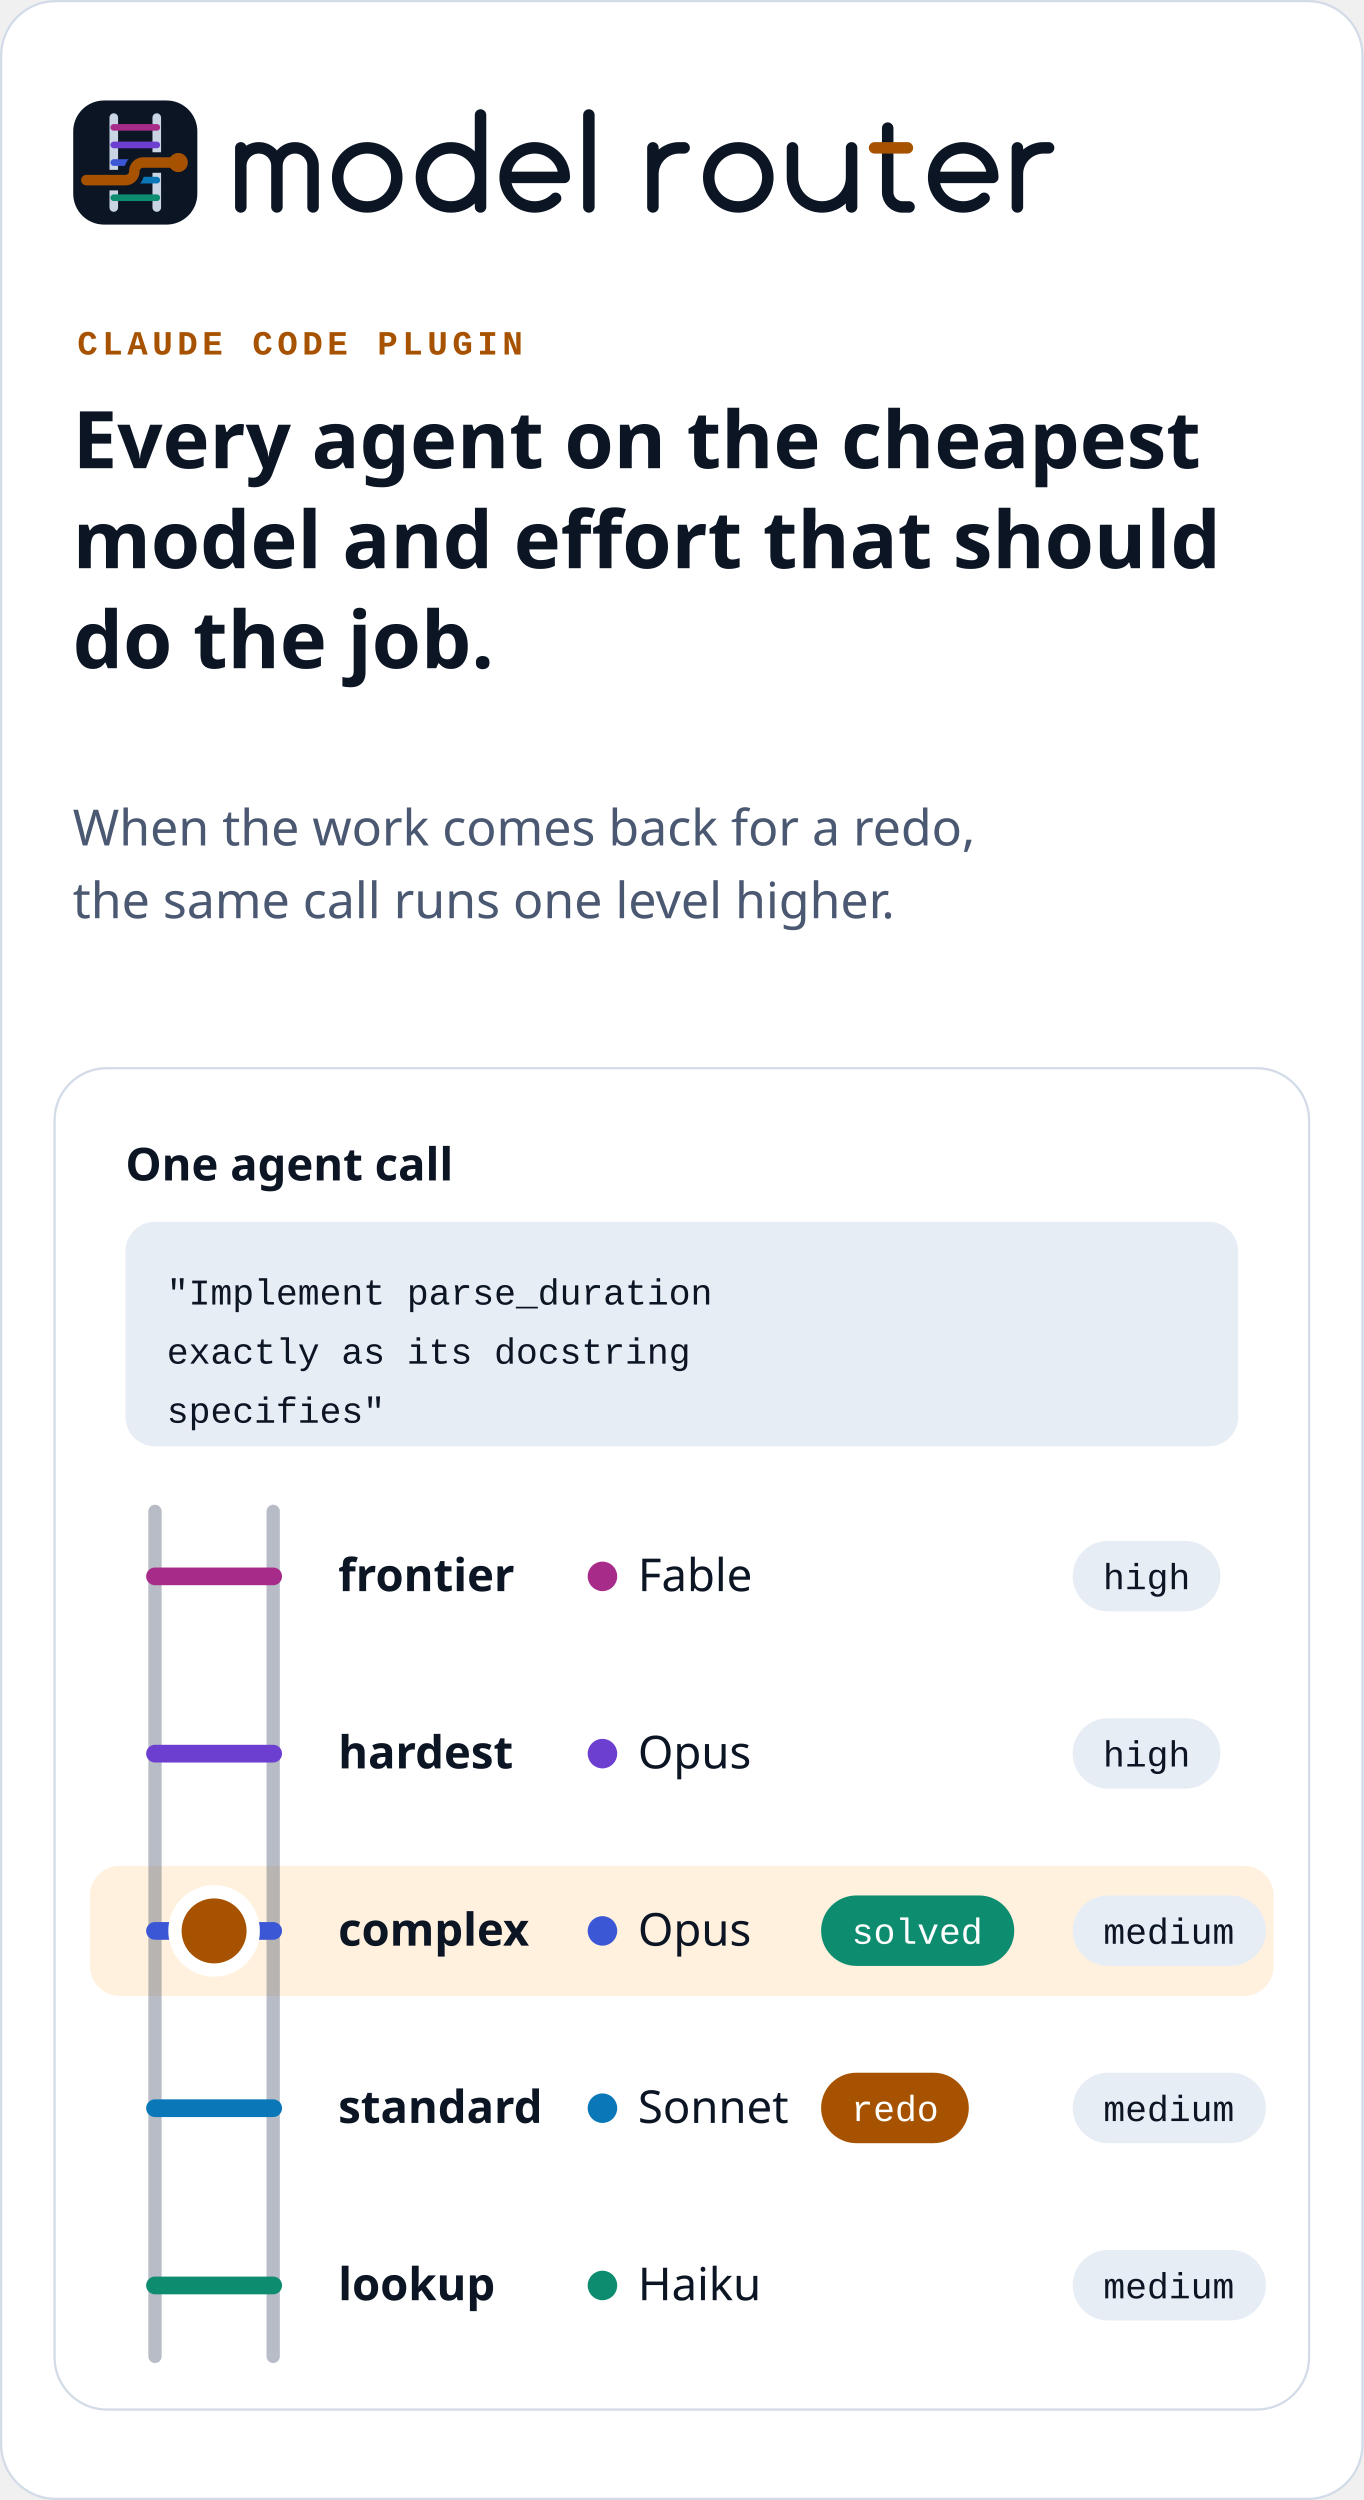
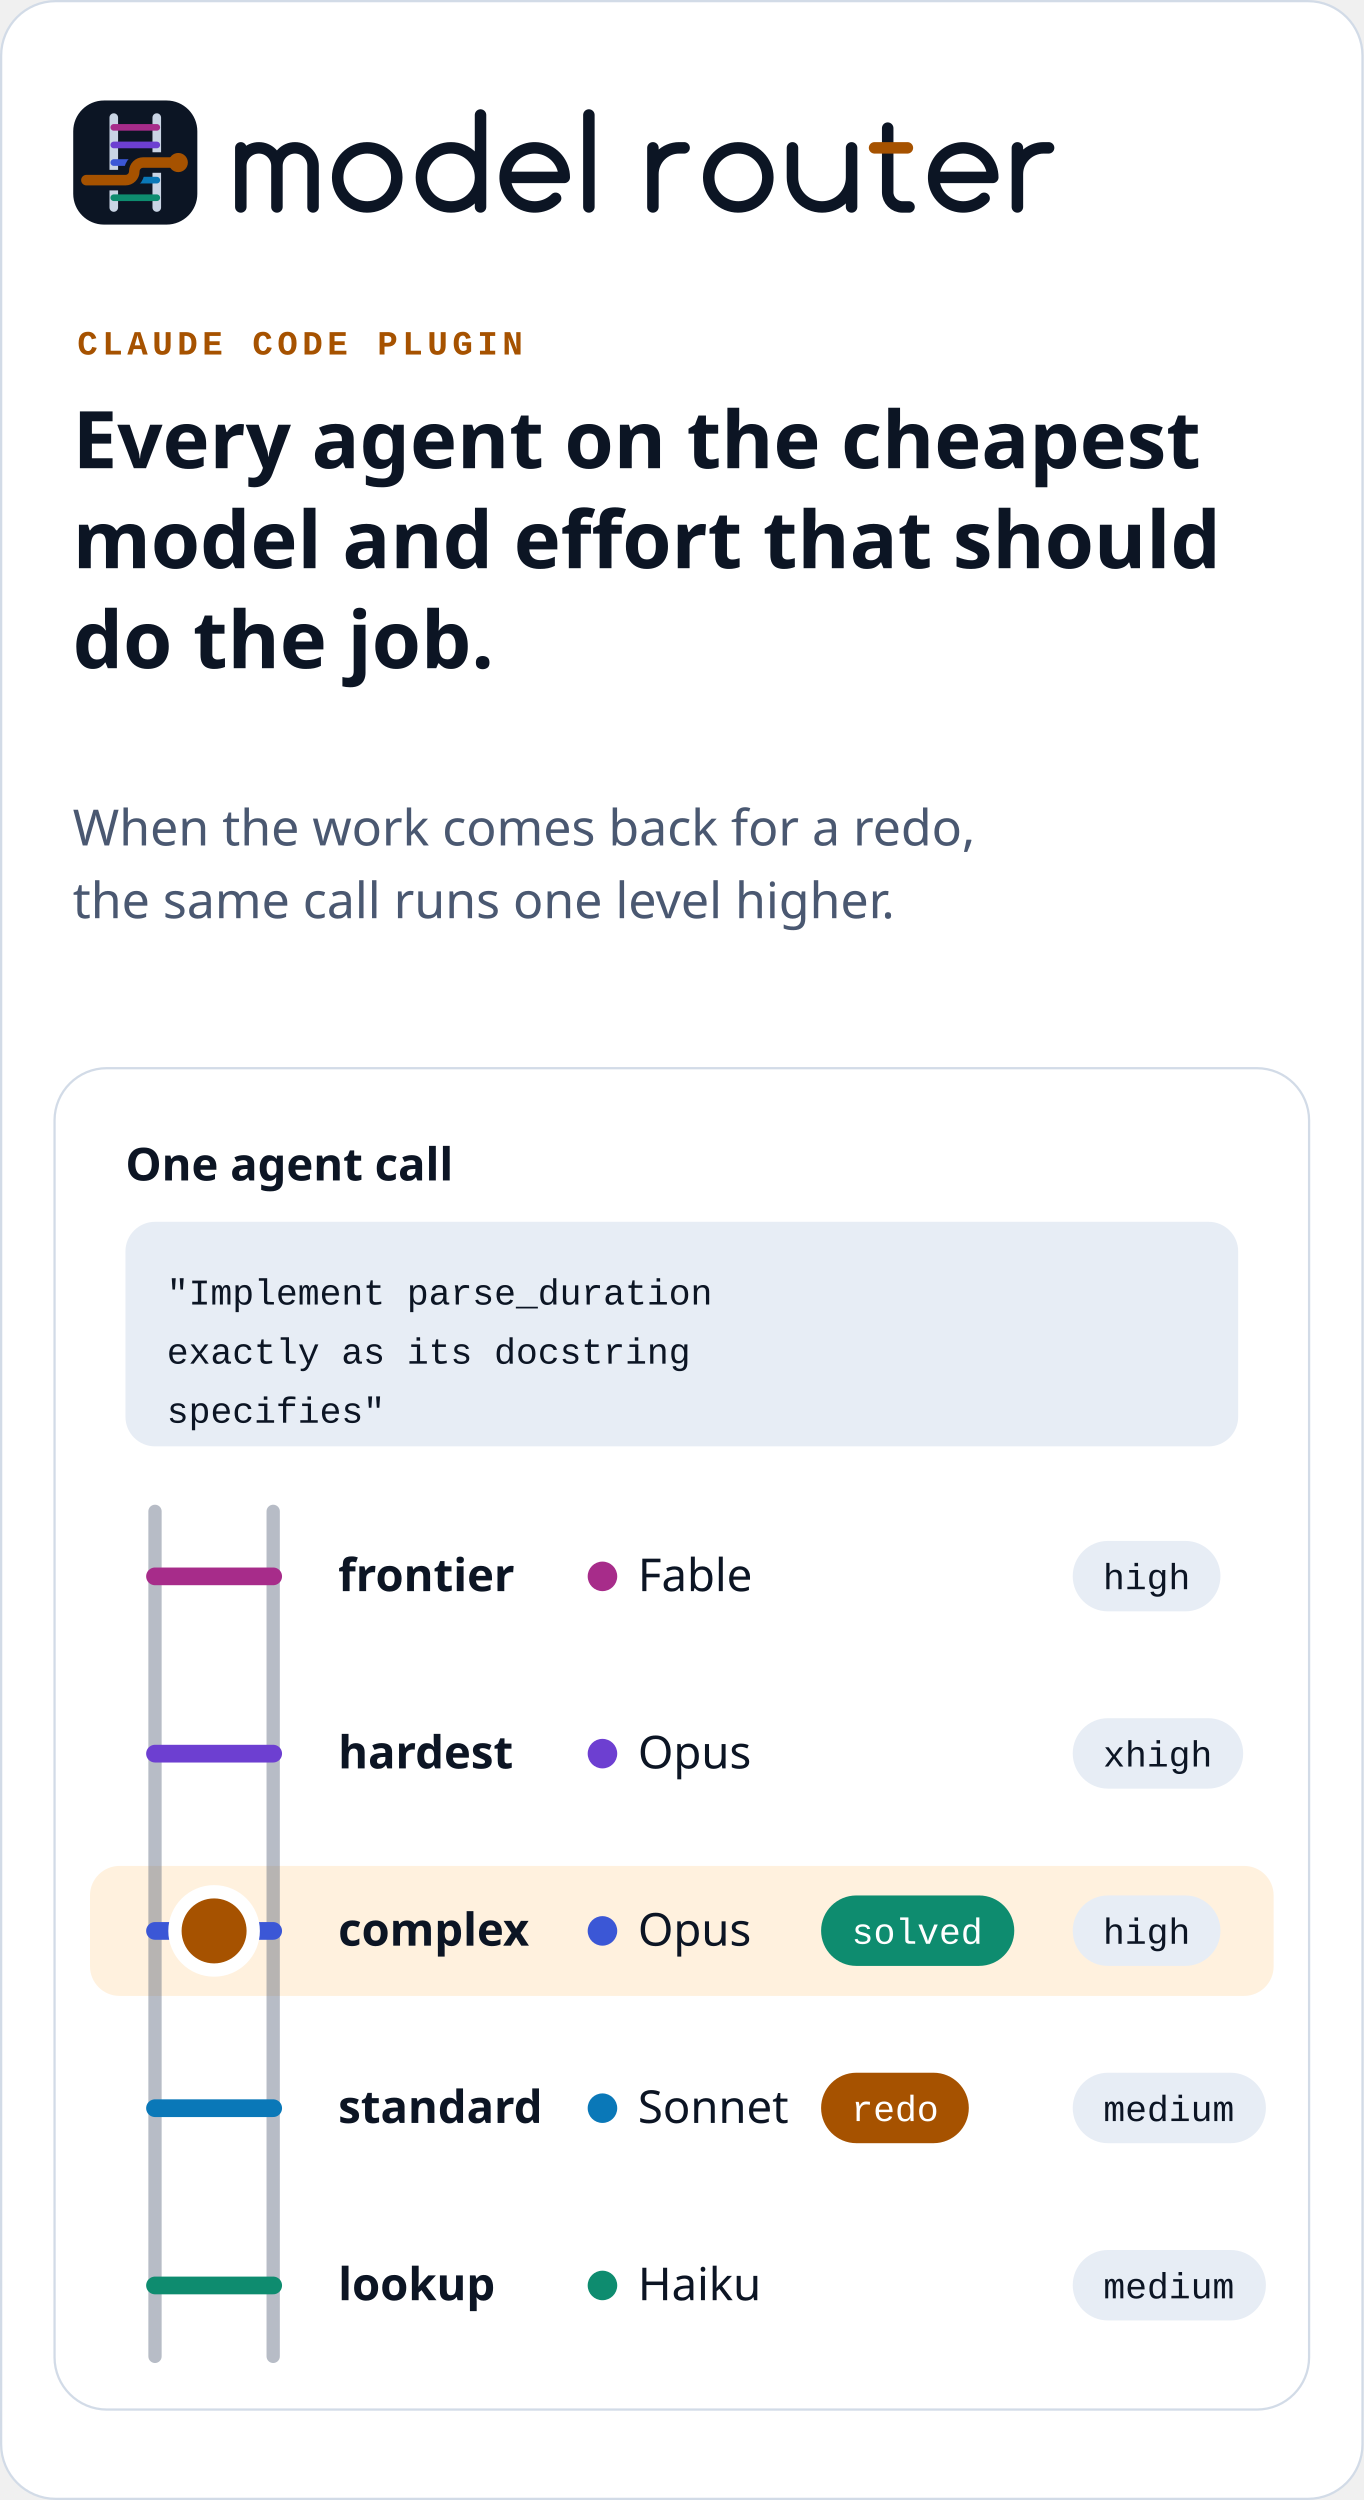
- <svg xmlns="http://www.w3.org/2000/svg" viewBox="0 0 600 1100" width="600" height="1100" role="img" aria-label="Model Router, a Claude Code plugin. An agent call to implement a function is profiled as standard and runs on Sonnet at medium effort. Its result comes back for a redo, so the same call climbs one level to complex, Opus at medium effort, and is solved. The ladder runs lookup on Haiku at medium, standard on Sonnet at medium, complex on Opus at medium, hardest on Opus at high and frontier on Fable at high.">
+ <svg xmlns="http://www.w3.org/2000/svg" viewBox="0 0 600 1100" width="600" height="1100" role="img" aria-label="Model Router, a Claude Code plugin. An agent call to implement a function is profiled as standard and runs on Sonnet at medium effort. Its result comes back for a redo, so the same call climbs one level to complex, Opus at high effort, and is solved. The ladder runs lookup on Haiku at medium, standard on Sonnet at medium, complex on Opus at high, hardest on Opus at xhigh and frontier on Fable at high.">
  <style>text{font-family:-apple-system, BlinkMacSystemFont, "Segoe UI", "Noto Sans", Helvetica, Arial, sans-serif}.mono{font-family:ui-monospace, SFMono-Regular, "SF Mono", Menlo, Consolas, "Liberation Mono", monospace}.b{font-weight:600}.rail{stroke:#C9D4E4}.tilehalo{stroke:#0C1524}.bg{fill:#F4F7FB}.card{fill:#FFFFFF;stroke:#D2DBE7}.ink{fill:#0C1524}.mut{fill:#4A5871}.faint{fill:#E7EDF5}.ln{stroke:#D2DBE7}.lnm{stroke:#4A5871}.inks{stroke:#0C1524}.rt{fill:#A65200}.rts{stroke:#A65200}.rtsoft{fill:#FFF1DE}.halo{stroke:#FFFFFF}.haloc{stroke:#F4F7FB}.tile{fill:#0C1524;stroke:#0C1524}.stop0{stop-color:#FFFFFF}.stop1{stop-color:#F4F7FB}.tag{fill:#FFFFFF}.r1{fill:#0E8C6F}.r1s{stroke:#0E8C6F}.r2{fill:#0A78B8}.r2s{stroke:#0A78B8}.r3{fill:#3B57D6}.r3s{stroke:#3B57D6}.r4{fill:#6D3FD1}.r4s{stroke:#6D3FD1}.r5{fill:#A72C8A}.r5s{stroke:#A72C8A}@media (prefers-color-scheme: dark){.bg{fill:#0A101B}.card{fill:#0F1828;stroke:#26344B}.ink{fill:#E7EDF6}.mut{fill:#9BA9BD}.faint{fill:#1A263A}.ln{stroke:#26344B}.lnm{stroke:#9BA9BD}.inks{stroke:#E7EDF6}.rt{fill:#FFB23E}.rts{stroke:#FFB23E}.rtsoft{fill:#33260F}.halo{stroke:#0F1828}.haloc{stroke:#0A101B}.tile{fill:#13203A;stroke:#2C3E60}.stop0{stop-color:#0F1828}.stop1{stop-color:#0A101B}.tag{fill:#0C1524}.r1{fill:#38D3A8}.r1s{stroke:#38D3A8}.r2{fill:#45B4F2}.r2s{stroke:#45B4F2}.r3{fill:#8196FF}.r3s{stroke:#8196FF}.r4{fill:#AA8BFF}.r4s{stroke:#AA8BFF}.r5{fill:#F27BCD}.r5s{stroke:#F27BCD}}.ptoken{animation:pt 10s ease-in-out infinite}@keyframes pt{0%{transform:translate(0px,-262.6px);opacity:0}6%{transform:translate(0px,-262.6px);opacity:1}18%{transform:translate(0px,78px)}44%{transform:translate(0px,78px)}54%{transform:translate(0px,0px)}92%{transform:translate(0px,0px);opacity:1}100%{transform:translate(0px,0px);opacity:0}}.pband{animation:pb 10s ease-in-out infinite}@keyframes pb{0%{transform:translate(0px,78px);opacity:0}14%{transform:translate(0px,78px);opacity:0}20%{transform:translate(0px,78px);opacity:1}44%{transform:translate(0px,78px)}54%{transform:translate(0px,0px)}92%{transform:translate(0px,0px);opacity:1}100%{transform:translate(0px,0px);opacity:0}}.pbrief{animation:pf 10s ease-in-out infinite}@keyframes pf{0%{opacity:0}5%{opacity:1}92%{opacity:1}100%{opacity:0}}.predo{animation:pr 10s ease-in-out infinite}@keyframes pr{0%{opacity:0}30%{opacity:0}34%{opacity:1}92%{opacity:1}100%{opacity:0}}.psolved{animation:ps 10s ease-in-out infinite}@keyframes ps{0%{opacity:0}58%{opacity:0}62%{opacity:1}92%{opacity:1}100%{opacity:0}}@media (prefers-reduced-motion: reduce){*{animation:none!important}}</style>
  <rect x="0.5" y="0.5" width="599" height="1099" rx="24" class="card" />
  <g transform="translate(32 44) scale(0.86)">
    <g transform="translate(0 0) scale(1)">
      <rect x="1" y="1" width="62" height="62" rx="15" class="tile" stroke-width="1.5" />
      <path d="M21 9V55M43 9V55" class="rail" stroke-width="4.4" stroke-linecap="round" fill="none" />
      <path d="M21 14H43" class="r5s" stroke-width="3.4" stroke-linecap="round" />
      <path d="M21 23H43" class="r4s" stroke-width="3.4" stroke-linecap="round" />
      <path d="M21 32H43" class="r3s" stroke-width="3.4" stroke-linecap="round" />
      <path d="M21 41H43" class="r2s" stroke-width="3.4" stroke-linecap="round" />
      <path d="M21 50H43" class="r1s" stroke-width="3.4" stroke-linecap="round" />
      <path d="M7 41H27A4.5 4.5 0 0 0 31.5 36.5A4.5 4.5 0 0 1 36 32H51" class="tilehalo" stroke-width="10.5" fill="none" stroke-linecap="round" />
      <path d="M7 41H27A4.5 4.5 0 0 0 31.5 36.5A4.5 4.5 0 0 1 36 32H51" class="rts" stroke-width="5.4" fill="none" stroke-linecap="round" stroke-linejoin="round" />
      <circle cx="54" cy="32" r="4.9" class="rt" />
    </g>
    <g transform="translate(86 6) scale(0.84)">
      <path d="M0 22V58M0 33A11 11 0 0 1 22 33V58M22 33A11 11 0 0 1 44 33V58M59 40A18 18 0 1 0 95 40A18 18 0 1 0 59 40M110 40A18 18 0 1 0 146 40A18 18 0 1 0 110 40M146 2V58M161 40H197A18 18 0 1 0 191.73 52.73M212 2V58M251 22V58M251 38A16 16 0 0 1 267 22H270M285 40A18 18 0 1 0 321 40A18 18 0 1 0 285 40M336 22V40A18 18 0 0 0 372 40M372 22V58M394 10V49A9 9 0 0 0 403 58H407M422 40H458A18 18 0 1 0 452.73 52.73M473 22V58M473 38A16 16 0 0 1 489 22H492" class="inks" fill="none" stroke-width="7" stroke-linecap="round" stroke-linejoin="round" />
      <path d="M386 22H406" class="rts" fill="none" stroke-width="7" stroke-linecap="round" stroke-linejoin="round" />
    </g>
  </g>
  <text x="34" y="156" class="mono rt b" font-size="15" letter-spacing="2">CLAUDE CODE PLUGIN</text>
  <text x="32" y="206" class="ink b" font-size="35">Every agent on the cheapest</text>
  <text x="32" y="250" class="ink b" font-size="35">model and effort that should</text>
  <text x="32" y="294" class="ink b" font-size="35">do the job.</text>
  <text x="32" y="372" class="mut" font-size="22">When the work comes back for a redo,</text>
  <text x="32" y="404" class="mut" font-size="22">the same call runs one level higher.</text>
  <rect x="24" y="470" width="552" height="590.2" rx="23" class="card" stroke-width="1" />
  <text x="55.2" y="519.4" class="ink b" font-size="20">One agent call</text>
  <g class="pbrief">
    <rect x="55.2" y="537.6" width="489.6" height="98.8" rx="13" class="faint" stroke-width="0" />
    <text x="73.4" y="574" class="mono ink" font-size="16">"Implement parse_duration</text>
    <text x="73.4" y="600" class="mono ink" font-size="16">exactly as its docstring</text>
    <text x="73.4" y="626" class="mono ink" font-size="16">specifies"</text>
  </g>
  <rect x="39.6" y="821" width="520.8" height="57.2" rx="13" class="rtsoft pband" />
  <path d="M68.2 665V1036.8M120.2 665V1036.8" class="lnm" stroke-width="5.85" stroke-linecap="round" opacity="0.4" />
  <path d="M68.2 1005.6H120.2" class="r1s" stroke-width="7.8" stroke-linecap="round" />
  <text x="148.8" y="1012.1" class="ink b" font-size="20">lookup</text>
  <circle cx="265.08" cy="1005.6" r="6.5" class="r1" />
  <text x="280.68" y="1012.1" class="ink" font-size="20">Haiku</text>
  <rect x="472" y="990" width="85" height="31" rx="15.5" class="faint" />
  <text x="514.28" y="1011.26" class="mono ink" font-size="16" text-anchor="middle">medium</text>
  <path d="M68.2 927.6H120.2" class="r2s" stroke-width="7.8" stroke-linecap="round" />
  <text x="148.8" y="934.1" class="ink b" font-size="20">standard</text>
  <circle cx="265.08" cy="927.6" r="6.5" class="r2" />
  <text x="280.68" y="934.1" class="ink" font-size="20">Sonnet</text>
  <rect x="472" y="912" width="85" height="31" rx="15.5" class="faint" />
  <text x="514.28" y="933.26" class="mono ink" font-size="16" text-anchor="middle">medium</text>
  <path d="M68.2 849.6H120.2" class="r3s" stroke-width="7.8" stroke-linecap="round" />
  <text x="148.8" y="856.1" class="ink b" font-size="20">complex</text>
  <circle cx="265.08" cy="849.6" r="6.5" class="r3" />
  <text x="280.68" y="856.1" class="ink" font-size="20">Opus</text>
-   <rect x="472" y="834" width="85" height="31" rx="15.5" class="faint" />
-   <text x="514.28" y="855.26" class="mono ink" font-size="16" text-anchor="middle">medium</text>
+   <rect x="472" y="834" width="65" height="31" rx="15.5" class="faint" />
+   <text x="504.52" y="855.26" class="mono ink" font-size="16" text-anchor="middle">high</text>
  <path d="M68.2 771.6H120.2" class="r4s" stroke-width="7.8" stroke-linecap="round" />
  <text x="148.8" y="778.1" class="ink b" font-size="20">hardest</text>
  <circle cx="265.08" cy="771.6" r="6.5" class="r4" />
  <text x="280.68" y="778.1" class="ink" font-size="20">Opus</text>
-   <rect x="472" y="756" width="65" height="31" rx="15.5" class="faint" />
-   <text x="504.52" y="777.26" class="mono ink" font-size="16" text-anchor="middle">high</text>
+   <rect x="472" y="756" width="75" height="31" rx="15.5" class="faint" />
+   <text x="509.4" y="777.26" class="mono ink" font-size="16" text-anchor="middle">xhigh</text>
  <path d="M68.2 693.6H120.2" class="r5s" stroke-width="7.8" stroke-linecap="round" />
  <text x="148.8" y="700.1" class="ink b" font-size="20">frontier</text>
  <circle cx="265.08" cy="693.6" r="6.5" class="r5" />
  <text x="280.68" y="700.1" class="ink" font-size="20">Fable</text>
  <rect x="472" y="678" width="65" height="31" rx="15.5" class="faint" />
  <text x="504.52" y="699.26" class="mono ink" font-size="16" text-anchor="middle">high</text>
  <g class="predo">
    <rect x="361.28" y="912" width="65" height="31" rx="15.5" class="rt" />
    <text x="393.8" y="933.26" class="mono tag" font-size="16" text-anchor="middle">redo</text>
  </g>
  <g class="psolved">
    <rect x="361.28" y="834" width="85" height="31" rx="15.5" class="r1" />
    <text x="403.56" y="855.26" class="mono tag" font-size="16" text-anchor="middle">solved</text>
  </g>
  <g class="ptoken">
    <circle cx="94.2" cy="849.6" r="16.9" class="halo" fill="none" stroke-width="6.5" />
    <circle cx="94.2" cy="849.6" r="14.3" class="rt" />
  </g>
</svg>
